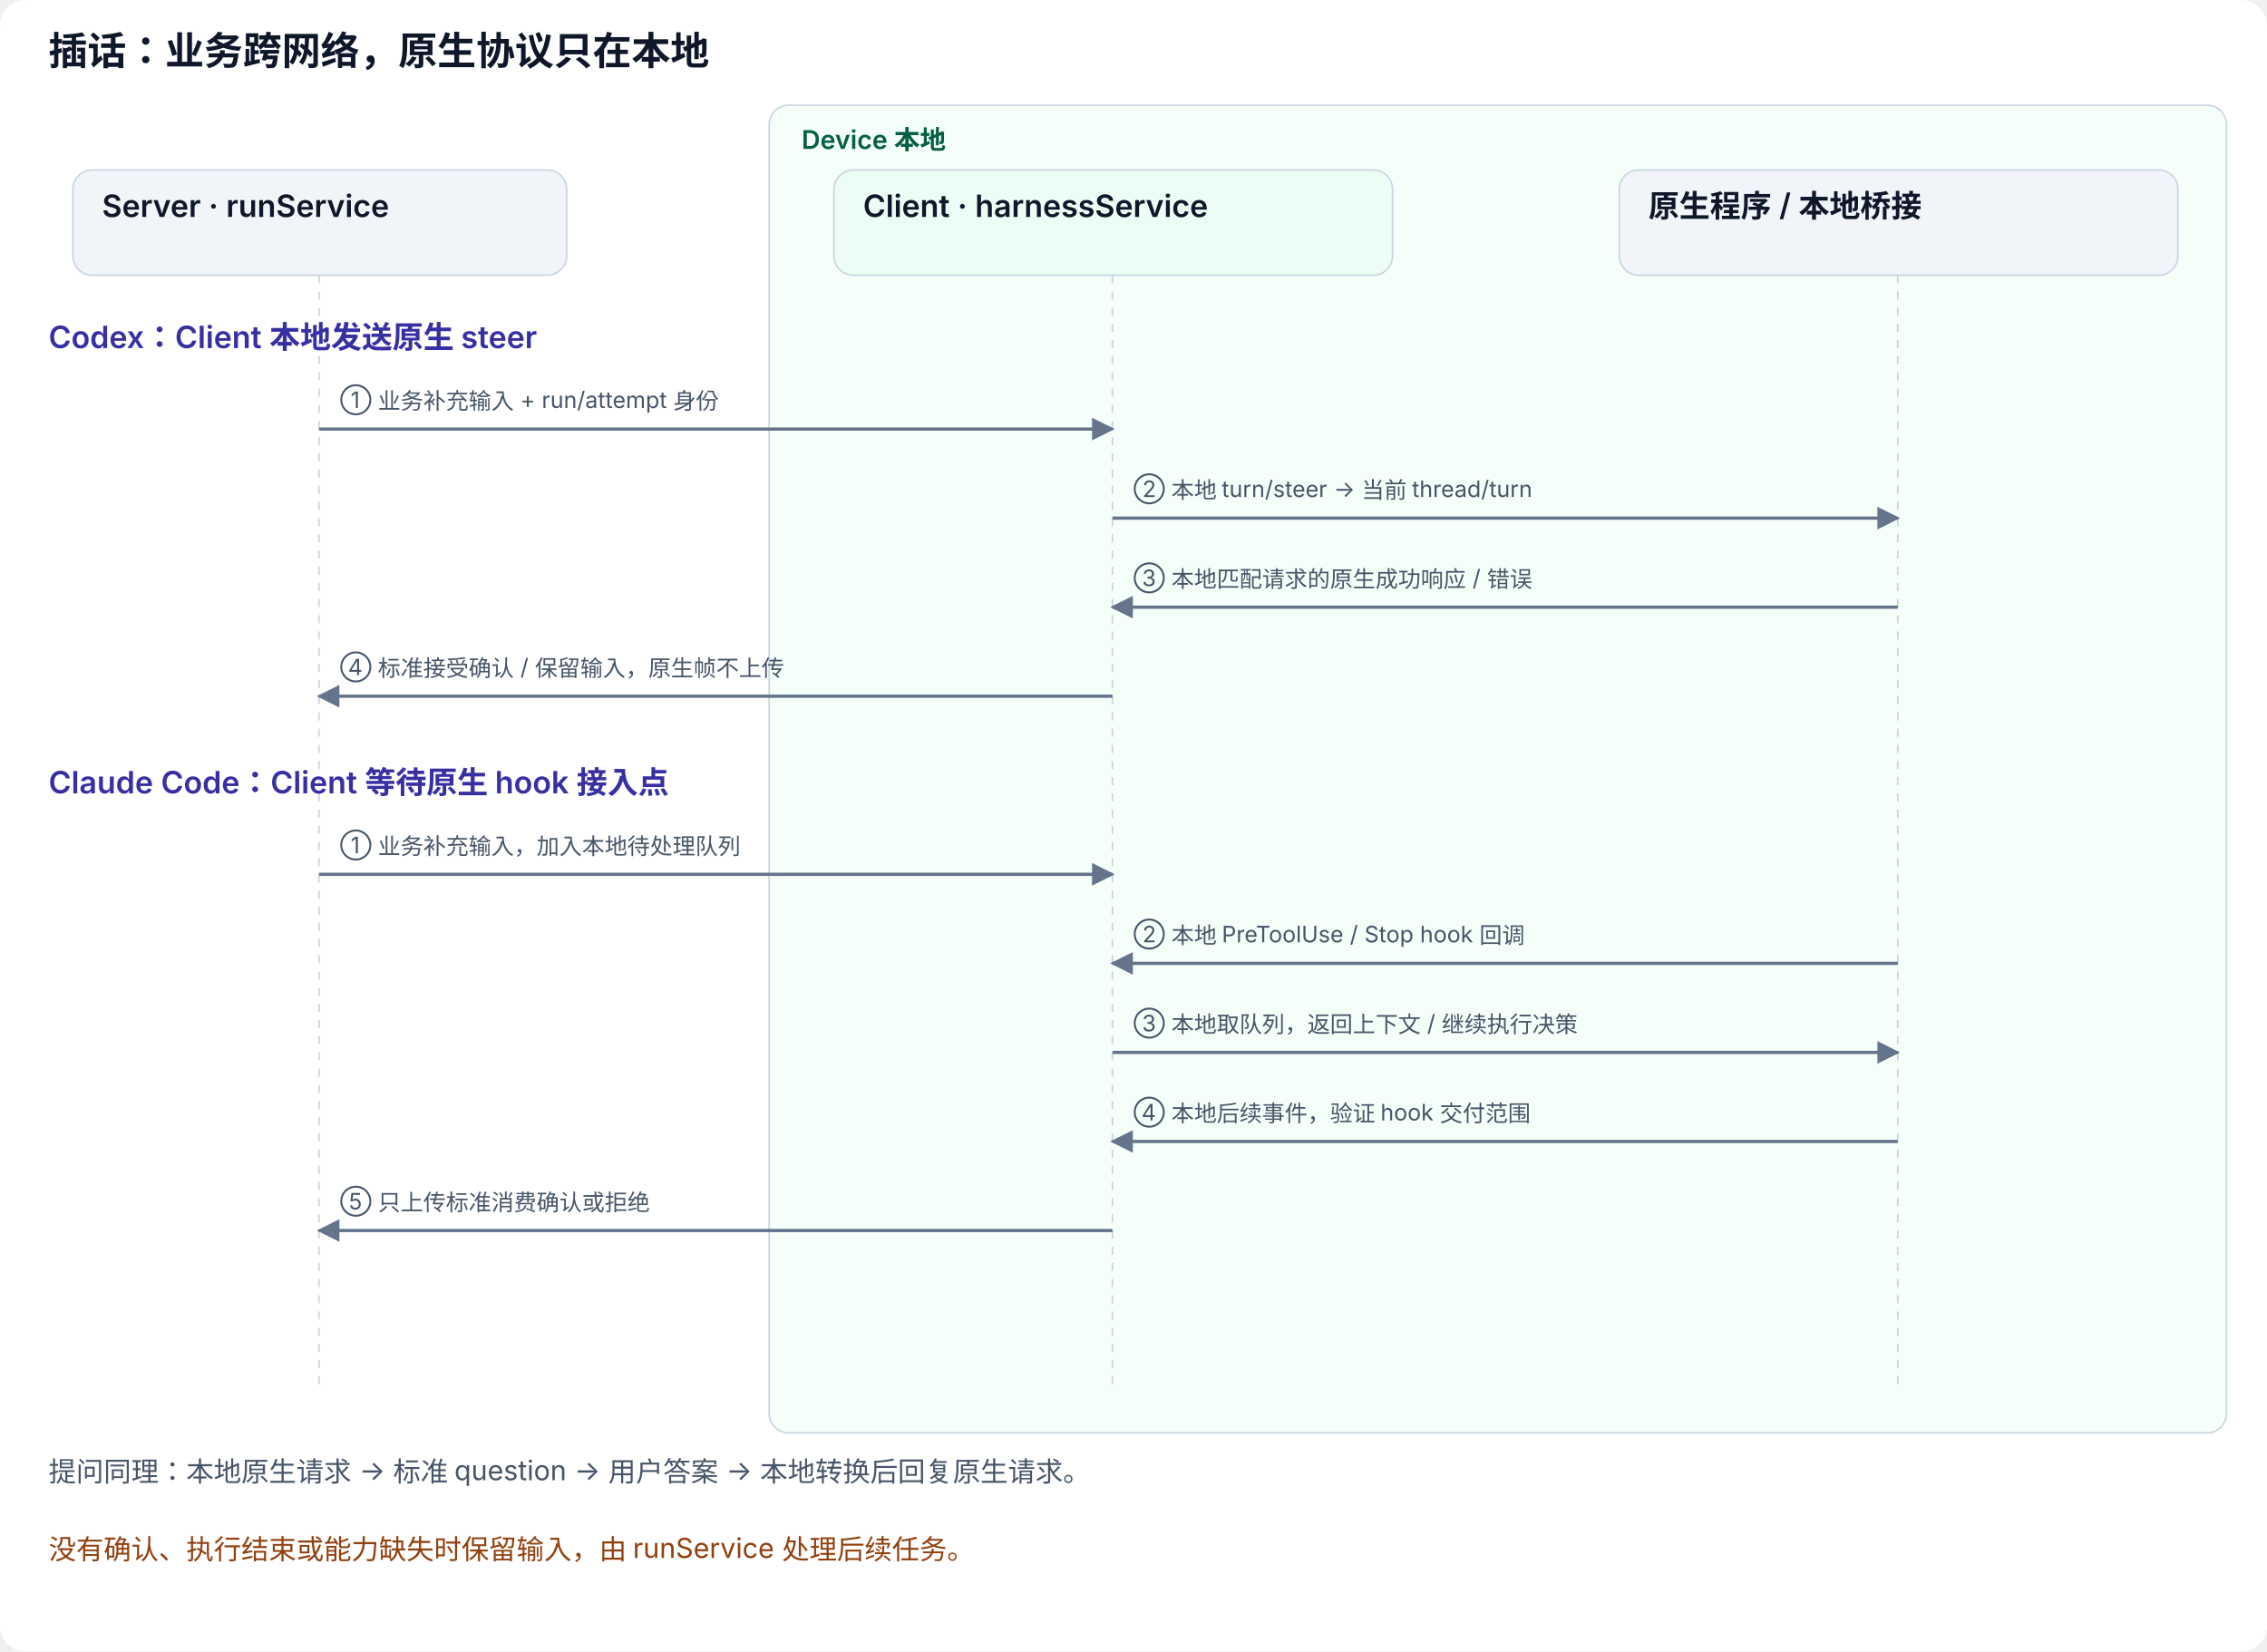
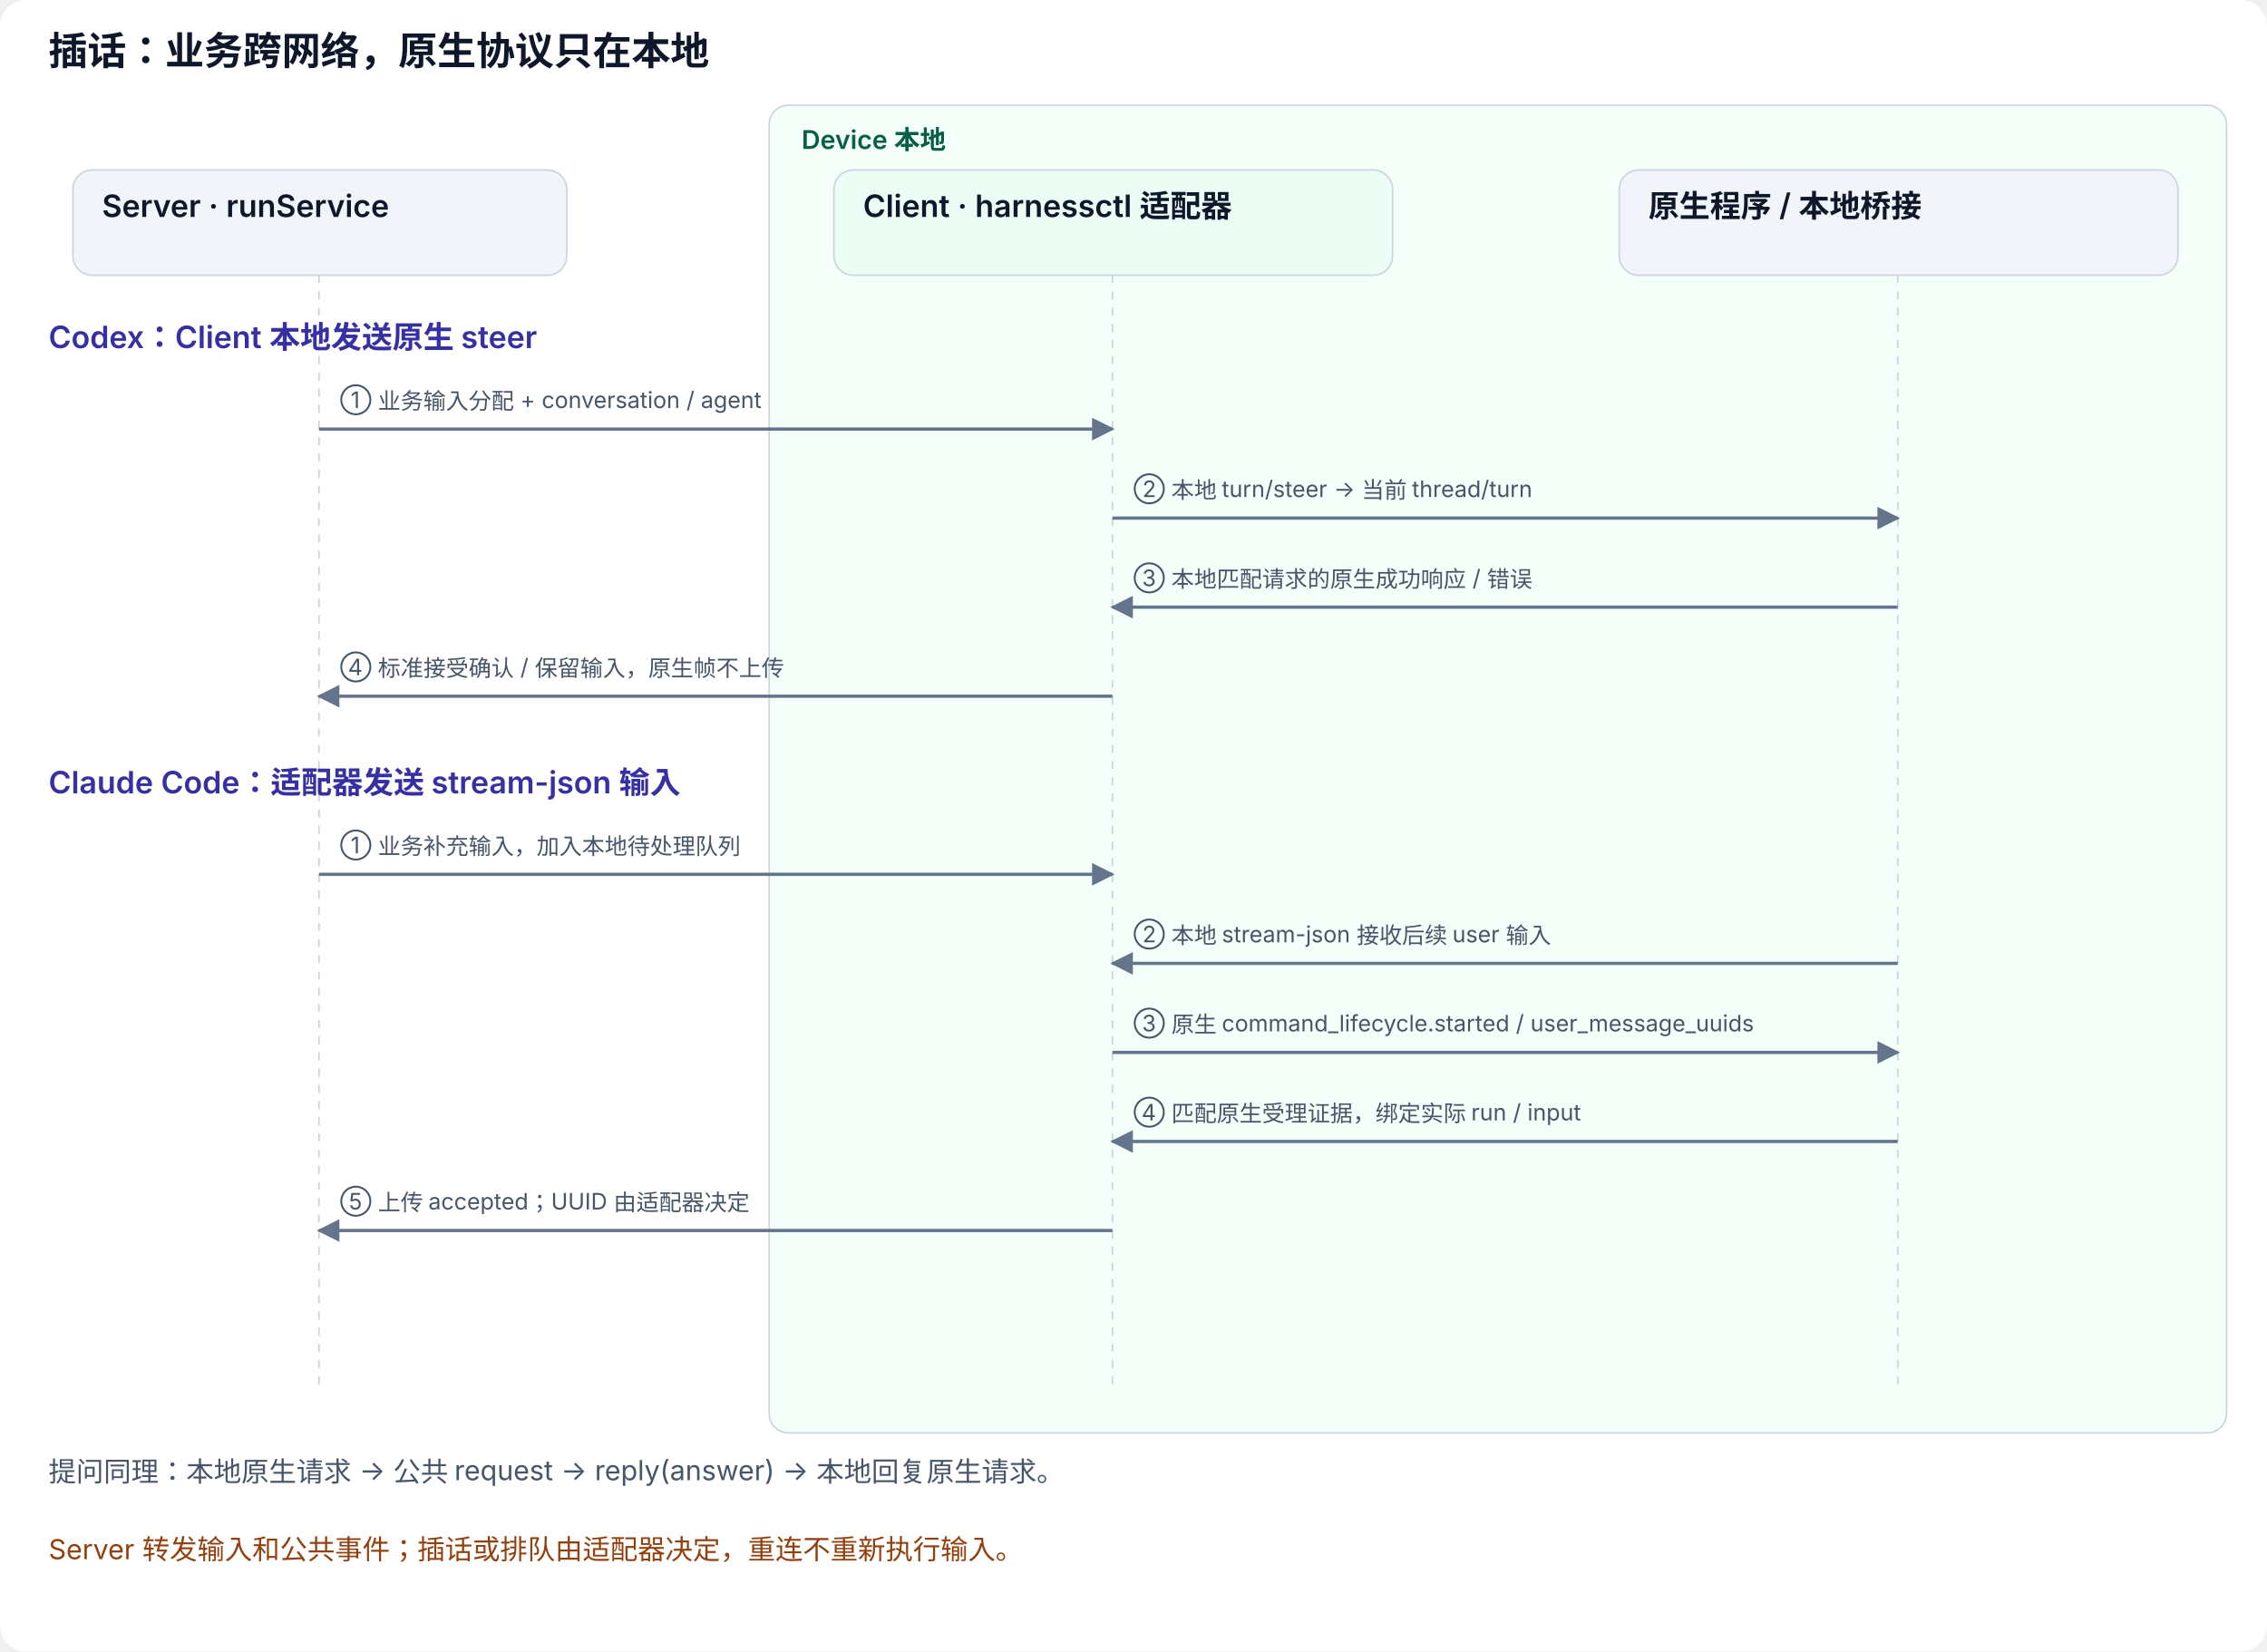
<svg xmlns="http://www.w3.org/2000/svg" width="1400" height="1020" viewBox="0 0 1400 1020" font-family="-apple-system, Segoe UI, PingFang SC, Microsoft YaHei, sans-serif" role="img" aria-labelledby="title desc">
  <defs>
    <marker id="a" viewBox="0 0 10 10" refX="9" refY="5" markerWidth="7" markerHeight="7" orient="auto-start-reverse">
      <path d="M0,0 L10,5 L0,10 z" fill="#64748b" />
    </marker>
  </defs>
  <rect width="1400" height="1020" rx="16" fill="white" />
  <text x="30" y="40" font-size="24" fill="#0f172a" font-weight="600">插话：业务跨网络，原生协议只在本地</text>
  <rect x="475" y="65" width="900" height="820" rx="12" fill="#f5fff9" stroke="#cbd5e1" />
  <text x="495" y="92" font-size="16" fill="#065f46" font-weight="600">Device 本地</text>
  <rect x="45" y="105" width="305" height="65" rx="12" fill="#f1f5f9" stroke="#cbd5e1" />
  <text x="63" y="134" font-size="19" fill="#0f172a" font-weight="600">Server · runService</text>
  <rect x="515" y="105" width="345" height="65" rx="12" fill="#ecfdf5" stroke="#cbd5e1" />
-   <text x="533" y="134" font-size="19" fill="#0f172a" font-weight="600">Client · harnessService</text>
+   <text x="533" y="134" font-size="19" fill="#0f172a" font-weight="600">Client · harnessctl 适配器</text>
  <rect x="1000" y="105" width="345" height="65" rx="12" fill="#f1f5f9" stroke="#cbd5e1" />
  <text x="1018" y="134" font-size="19" fill="#0f172a" font-weight="600">原生程序 / 本地桥接</text>
  <path d="M197 170 V860" stroke="#cbd5e1" stroke-dasharray="5 5" />
  <path d="M687 170 V860" stroke="#cbd5e1" stroke-dasharray="5 5" />
  <path d="M1172 170 V860" stroke="#cbd5e1" stroke-dasharray="5 5" />
  <text x="30" y="215" font-size="19" fill="#3730a3" font-weight="600">Codex：Client 本地发送原生 steer</text>
  <path d="M197 265 H687" fill="none" stroke="#64748b" stroke-width="2" marker-end="url(#a)" />
-   <text x="210" y="252" font-size="14" fill="#475569">① 业务补充输入 + run/attempt 身份</text>
+   <text x="210" y="252" font-size="14" fill="#475569">① 业务输入分配 + conversation / agent</text>
  <path d="M687 320 H1172" fill="none" stroke="#64748b" stroke-width="2" marker-end="url(#a)" />
  <text x="700" y="307" font-size="14" fill="#475569">② 本地 turn/steer → 当前 thread/turn</text>
  <path d="M1172 375 H687" fill="none" stroke="#64748b" stroke-width="2" marker-end="url(#a)" />
  <text x="700" y="362" font-size="14" fill="#475569">③ 本地匹配请求的原生成功响应 / 错误</text>
  <path d="M687 430 H197" fill="none" stroke="#64748b" stroke-width="2" marker-end="url(#a)" />
  <text x="210" y="417" font-size="14" fill="#475569">④ 标准接受确认 / 保留输入，原生帧不上传</text>
-   <text x="30" y="490" font-size="19" fill="#3730a3" font-weight="600">Claude Code：Client 等待原生 hook 接入点</text>
+   <text x="30" y="490" font-size="19" fill="#3730a3" font-weight="600">Claude Code：适配器发送 stream-json 输入</text>
  <path d="M197 540 H687" fill="none" stroke="#64748b" stroke-width="2" marker-end="url(#a)" />
  <text x="210" y="527" font-size="14" fill="#475569">① 业务补充输入，加入本地待处理队列</text>
  <path d="M1172 595 H687" fill="none" stroke="#64748b" stroke-width="2" marker-end="url(#a)" />
-   <text x="700" y="582" font-size="14" fill="#475569">② 本地 PreToolUse / Stop hook 回调</text>
+   <text x="700" y="582" font-size="14" fill="#475569">② 本地 stream-json 接收后续 user 输入</text>
  <path d="M687 650 H1172" fill="none" stroke="#64748b" stroke-width="2" marker-end="url(#a)" />
-   <text x="700" y="637" font-size="14" fill="#475569">③ 本地取队列，返回上下文 / 继续执行决策</text>
+   <text x="700" y="637" font-size="14" fill="#475569">③ 原生 command_lifecycle.started / user_message_uuids</text>
  <path d="M1172 705 H687" fill="none" stroke="#64748b" stroke-width="2" marker-end="url(#a)" />
-   <text x="700" y="692" font-size="14" fill="#475569">④ 本地后续事件，验证 hook 交付范围</text>
+   <text x="700" y="692" font-size="14" fill="#475569">④ 匹配原生受理证据，绑定实际 run / input</text>
  <path d="M687 760 H197" fill="none" stroke="#64748b" stroke-width="2" marker-end="url(#a)" />
-   <text x="210" y="747" font-size="14" fill="#475569">⑤ 只上传标准消费确认或拒绝</text>
-   <text x="30" y="915" font-size="17" fill="#475569">提问同理：本地原生请求 → 标准 question → 用户答案 → 本地转换后回复原生请求。</text>
-   <text x="30" y="963" font-size="17" fill="#92400e">没有确认、执行结束或能力缺失时保留输入，由 runService 处理后续任务。</text>
+   <text x="210" y="747" font-size="14" fill="#475569">⑤ 上传 accepted；UUID 由适配器决定</text>
+   <text x="30" y="915" font-size="17" fill="#475569">提问同理：本地原生请求 → 公共 request → reply(answer) → 本地回复原生请求。</text>
+   <text x="30" y="963" font-size="17" fill="#92400e">Server 转发输入和公共事件；插话或排队由适配器决定，重连不重新执行输入。</text>
</svg>
